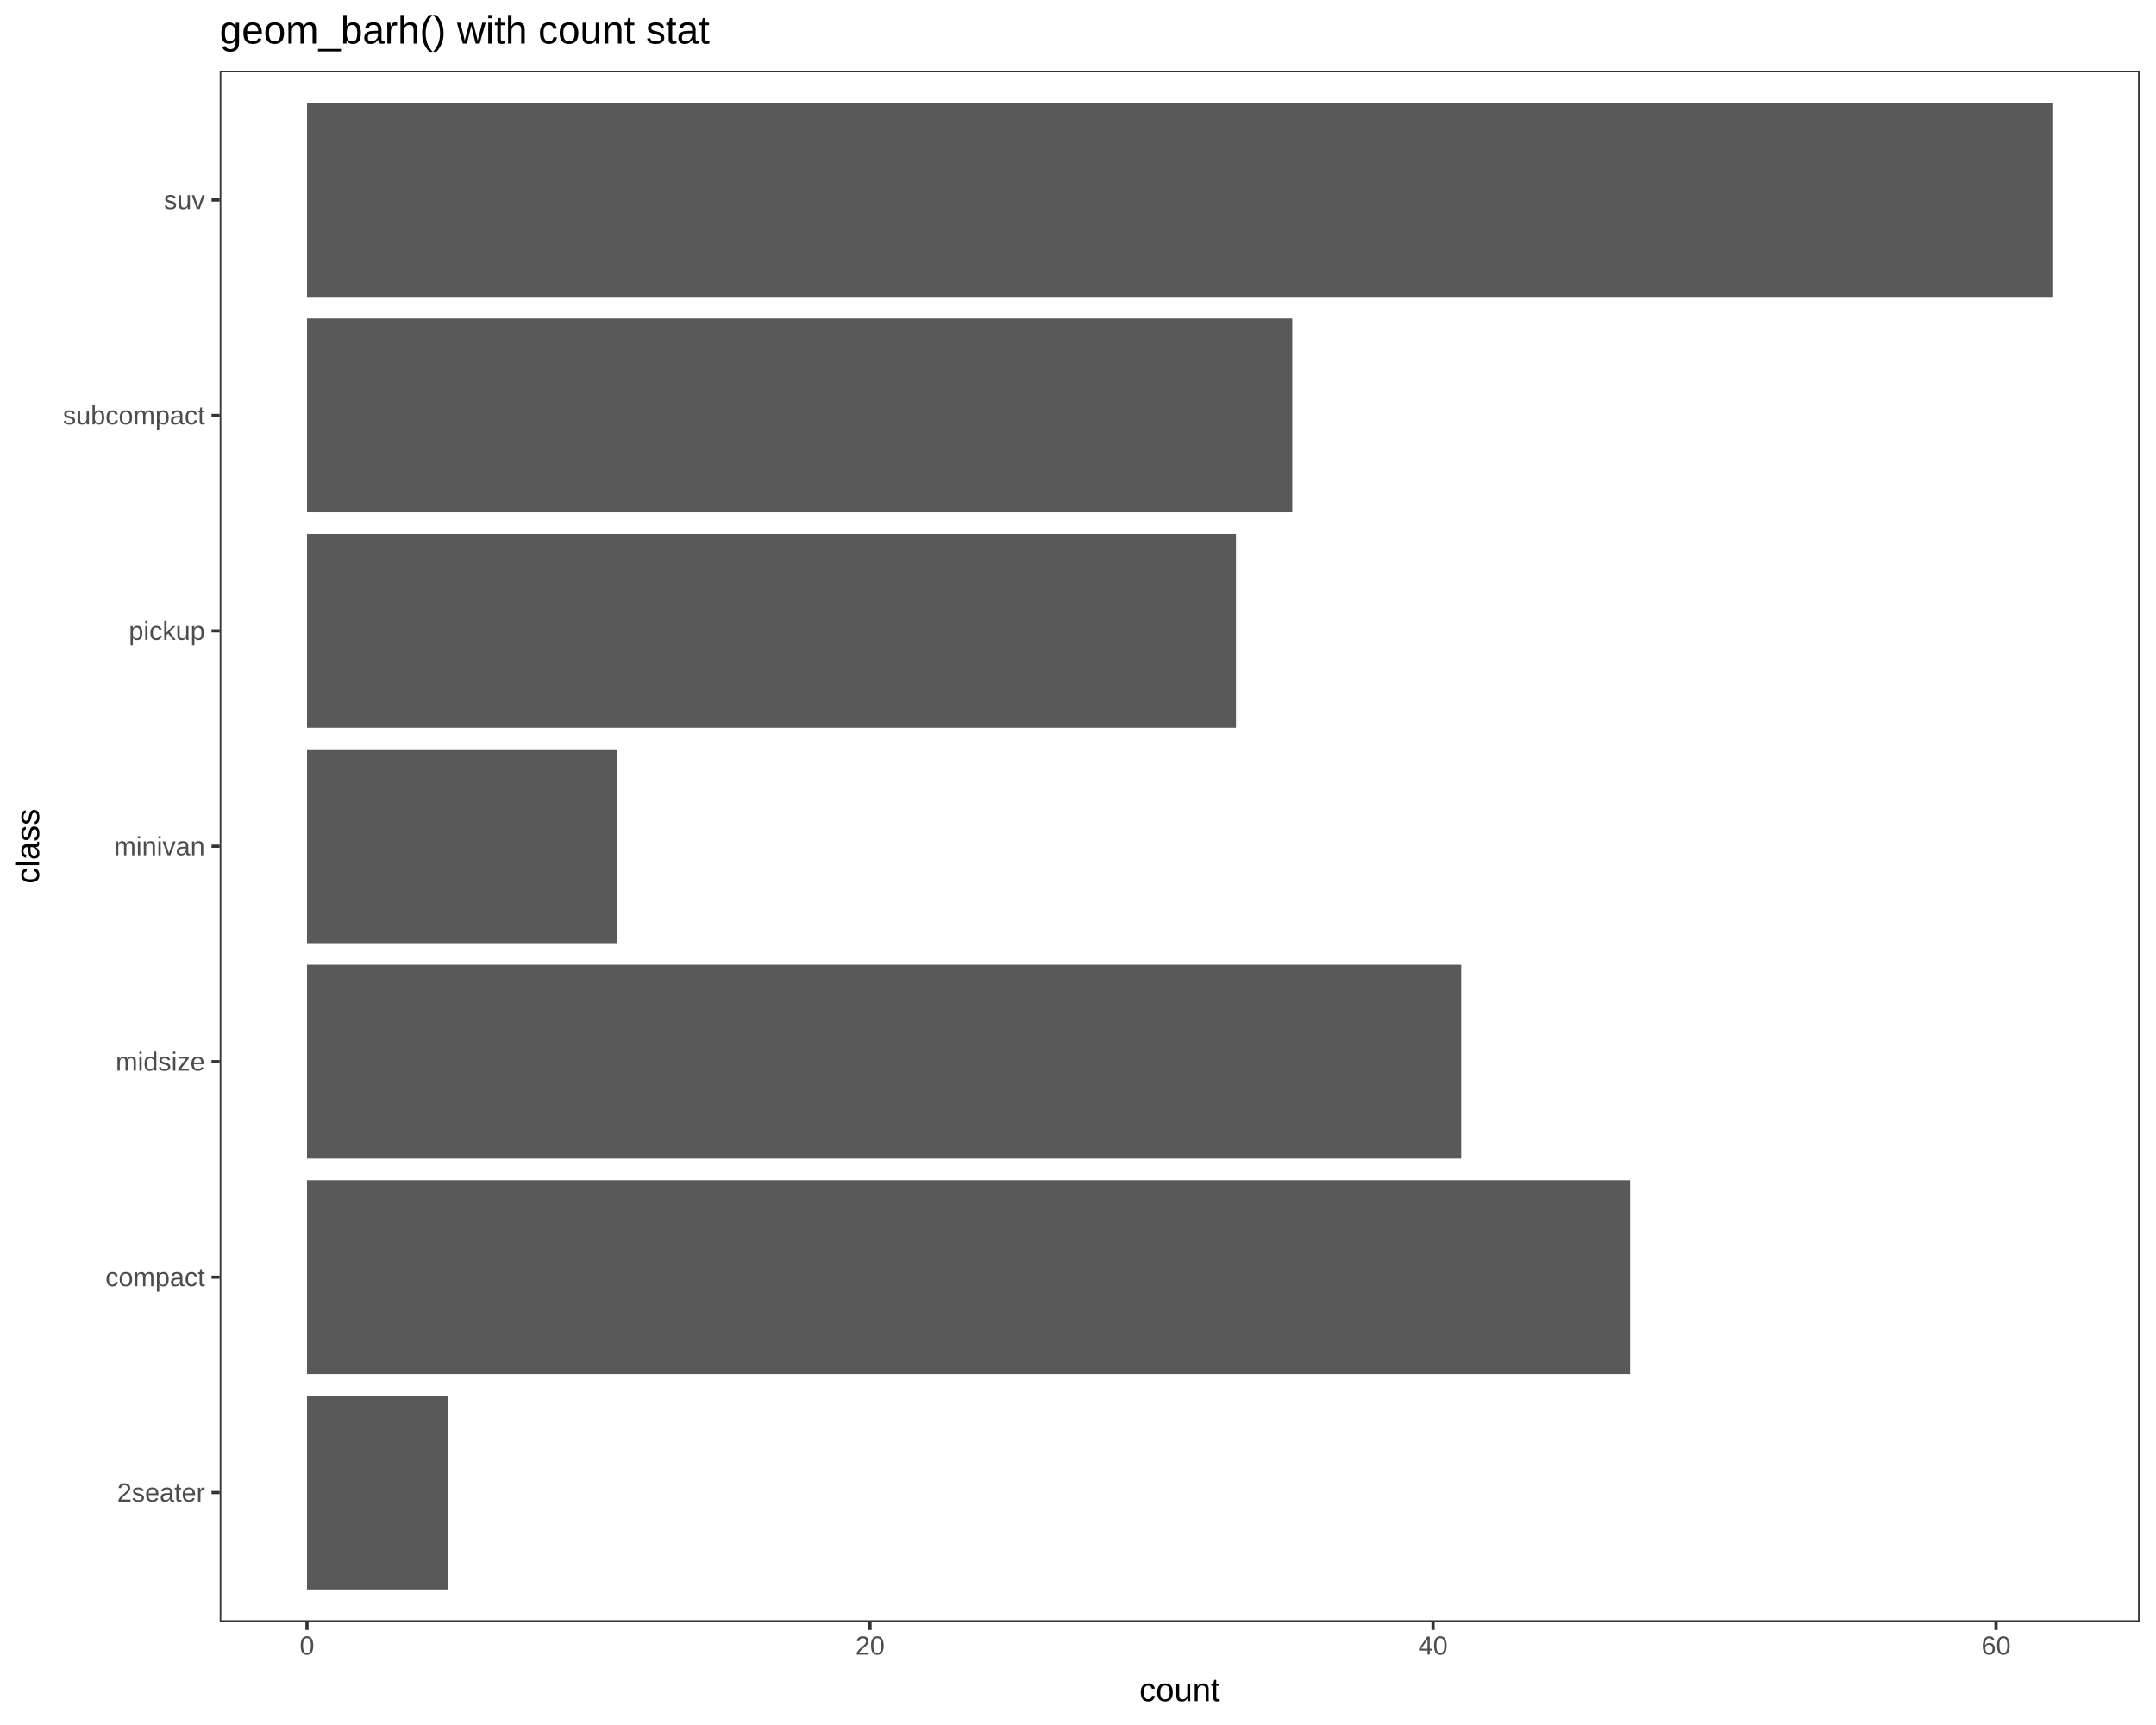
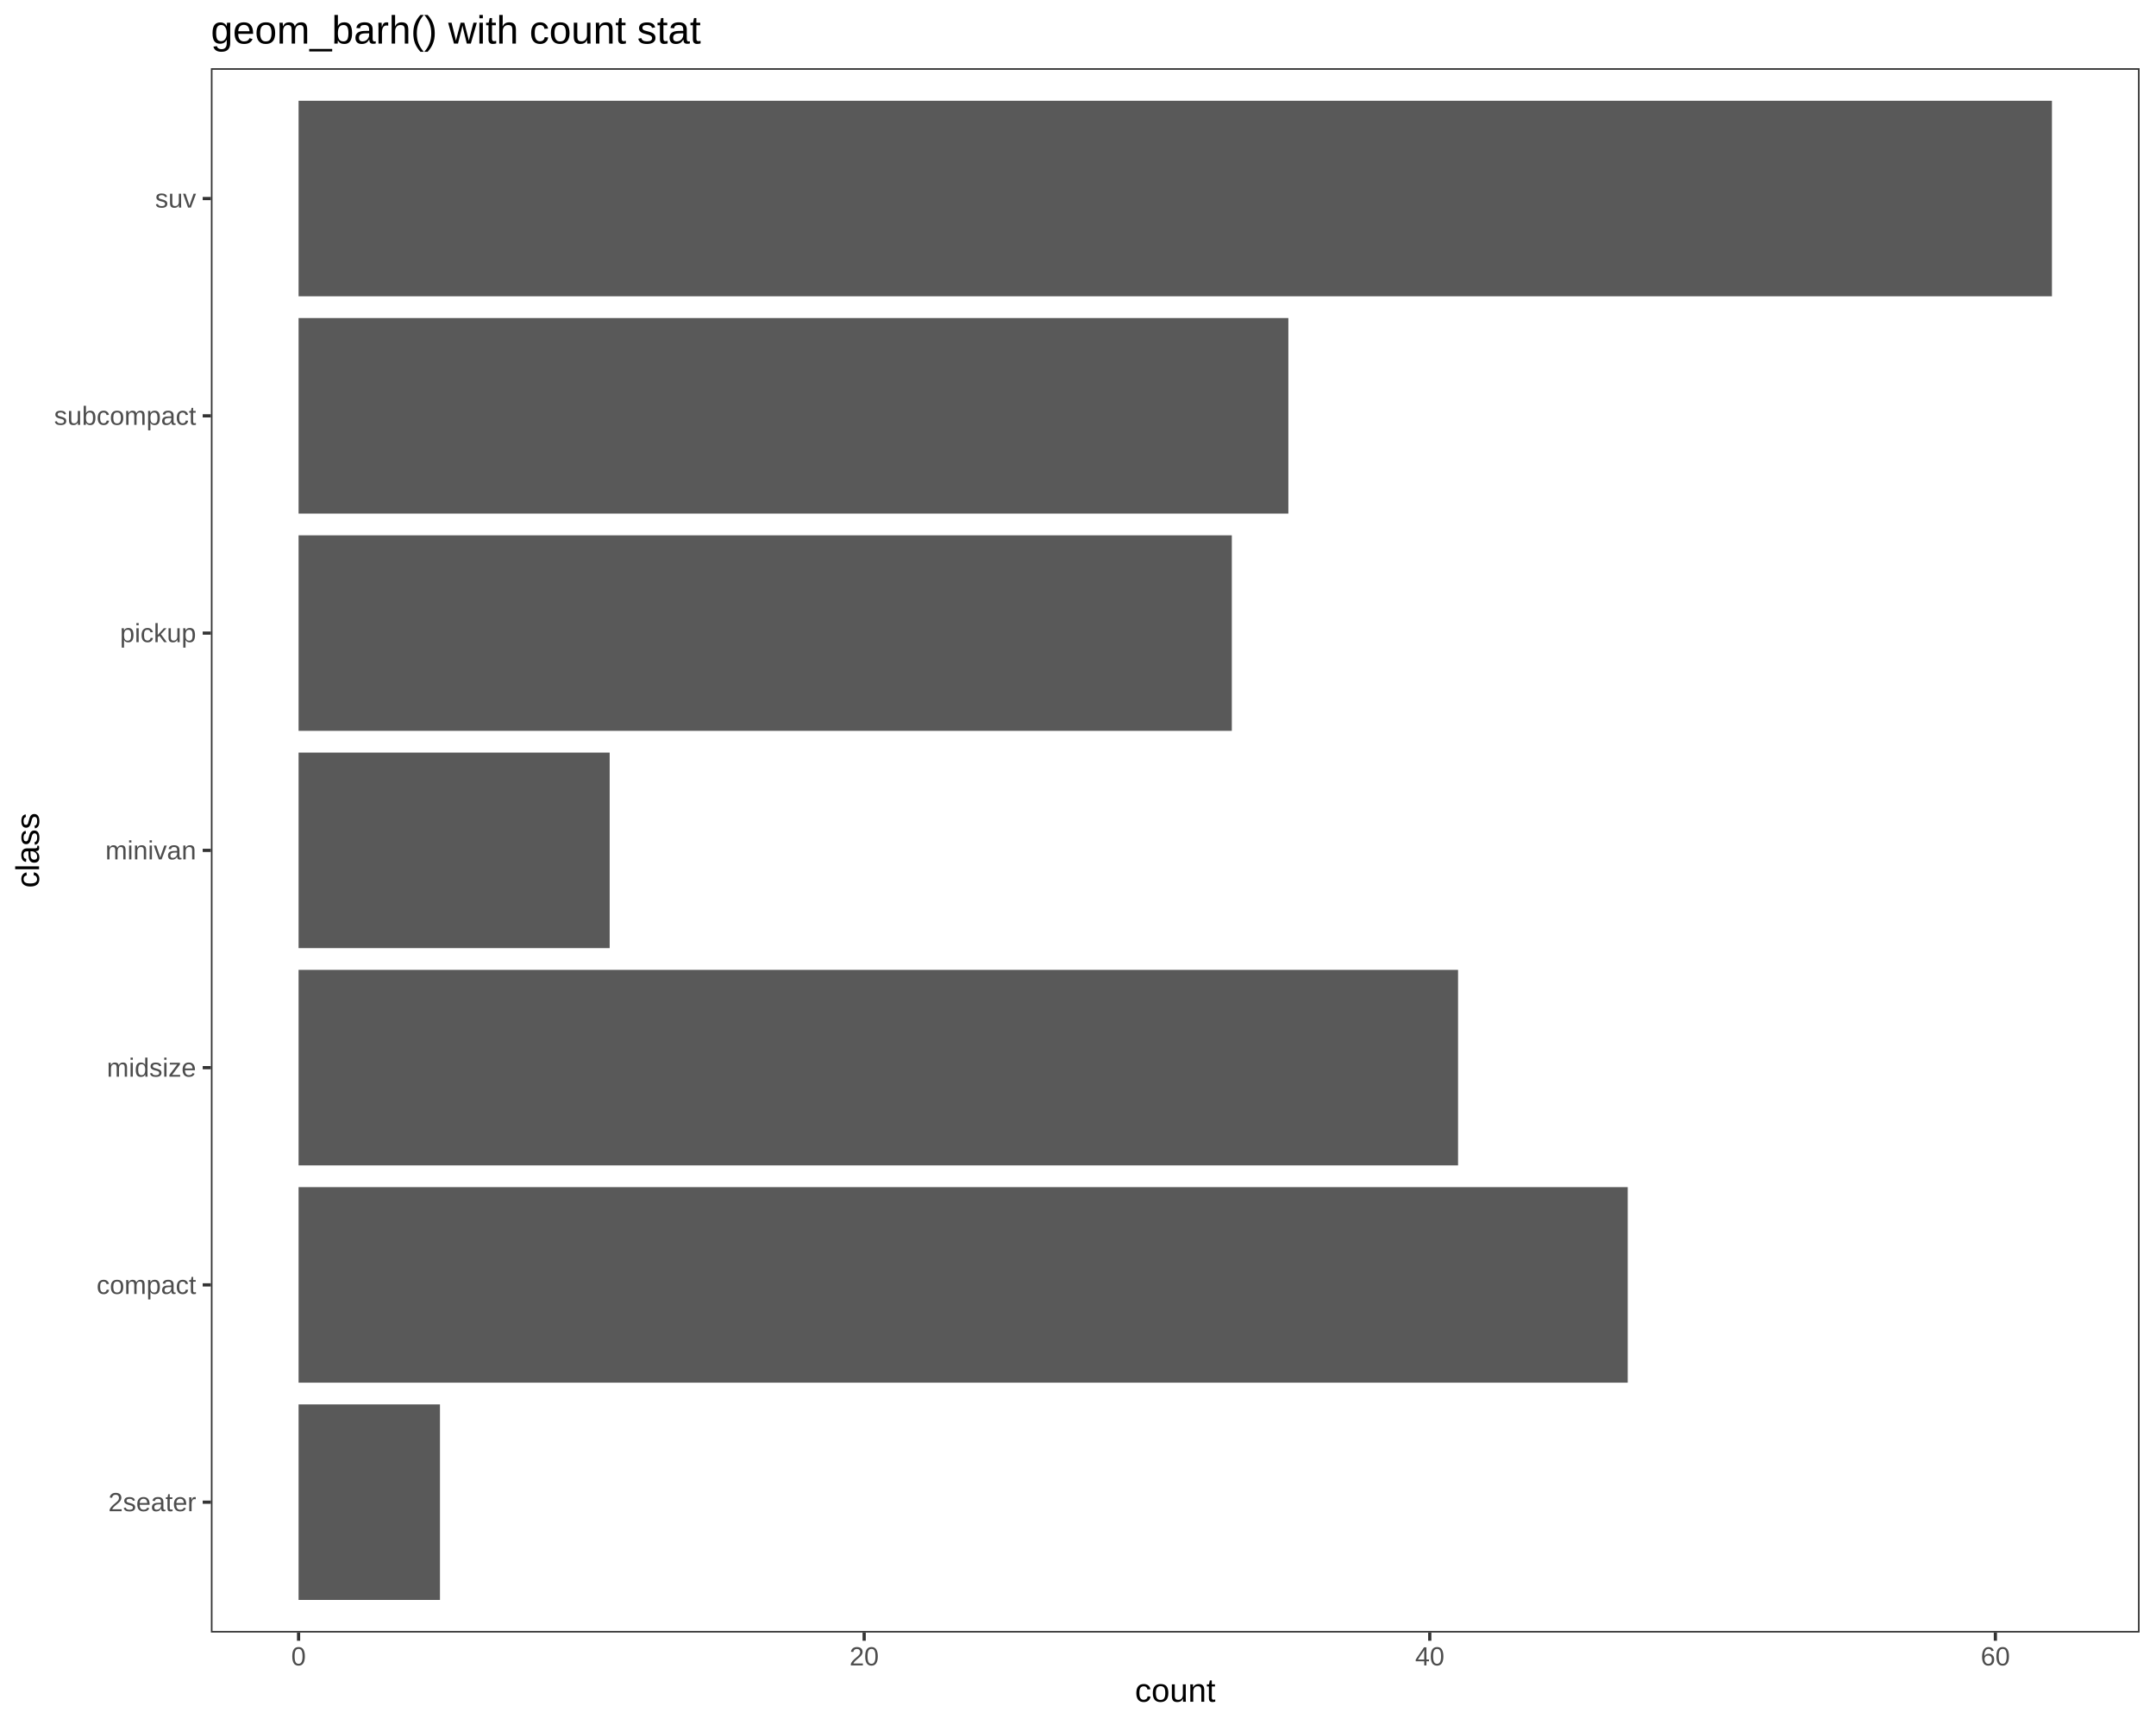
<svg xmlns="http://www.w3.org/2000/svg" viewBox="0 0 720.00 576.00">
  <defs>
    <style type="text/css">
    line, polyline, polygon, path, rect, circle {
      fill: none;
      stroke: #000000;
      stroke-linecap: round;
      stroke-linejoin: round;
      stroke-miterlimit: 10.00;
    }
  </style>
  </defs>
  <rect width="100%" height="100%" style="stroke: none; fill: #FFFFFF;" />
  <rect x="0.00" y="0.00" width="720.00" height="576.00" style="stroke-width: 1.07; stroke: #FFFFFF; fill: #FFFFFF;" />
  <defs>
-     <clipPath id="cpNzMuMzd8NzE0LjUyfDU0MS41M3wyMy42Mg==">
-       <rect x="73.37" y="23.62" width="641.15" height="517.91" />
+     <clipPath id="cpNzAuNDN8NzE0LjUyfDU0NS4xM3wyMi43Nw==">
+       <rect x="70.43" y="22.77" width="644.09" height="522.36" />
    </clipPath>
  </defs>
-   <rect x="73.37" y="23.62" width="641.15" height="517.91" style="stroke-width: 1.07; stroke: none; fill: #FFFFFF;" clip-path="url(#cpNzMuMzd8NzE0LjUyfDU0MS41M3wyMy42Mg==)" />
-   <rect x="102.52" y="466.00" width="47.00" height="64.74" style="stroke-width: 1.07; stroke: none; stroke-linecap: butt; fill: #595959;" clip-path="url(#cpNzMuMzd8NzE0LjUyfDU0MS41M3wyMy42Mg==)" />
-   <rect x="102.52" y="394.07" width="441.85" height="64.74" style="stroke-width: 1.07; stroke: none; stroke-linecap: butt; fill: #595959;" clip-path="url(#cpNzMuMzd8NzE0LjUyfDU0MS41M3wyMy42Mg==)" />
-   <rect x="102.52" y="322.14" width="385.44" height="64.74" style="stroke-width: 1.07; stroke: none; stroke-linecap: butt; fill: #595959;" clip-path="url(#cpNzMuMzd8NzE0LjUyfDU0MS41M3wyMy42Mg==)" />
-   <rect x="102.52" y="250.20" width="103.41" height="64.74" style="stroke-width: 1.07; stroke: none; stroke-linecap: butt; fill: #595959;" clip-path="url(#cpNzMuMzd8NzE0LjUyfDU0MS41M3wyMy42Mg==)" />
-   <rect x="102.52" y="178.27" width="310.23" height="64.74" style="stroke-width: 1.07; stroke: none; stroke-linecap: butt; fill: #595959;" clip-path="url(#cpNzMuMzd8NzE0LjUyfDU0MS41M3wyMy42Mg==)" />
-   <rect x="102.52" y="106.34" width="329.03" height="64.74" style="stroke-width: 1.07; stroke: none; stroke-linecap: butt; fill: #595959;" clip-path="url(#cpNzMuMzd8NzE0LjUyfDU0MS41M3wyMy42Mg==)" />
-   <rect x="102.52" y="34.41" width="582.86" height="64.74" style="stroke-width: 1.07; stroke: none; stroke-linecap: butt; fill: #595959;" clip-path="url(#cpNzMuMzd8NzE0LjUyfDU0MS41M3wyMy42Mg==)" />
-   <rect x="73.37" y="23.62" width="641.15" height="517.91" style="stroke-width: 1.07; stroke: #333333;" clip-path="url(#cpNzMuMzd8NzE0LjUyfDU0MS41M3wyMy42Mg==)" />
+   <rect x="70.43" y="22.77" width="644.09" height="522.36" style="stroke-width: 1.07; stroke: none; fill: #FFFFFF;" clip-path="url(#cpNzAuNDN8NzE0LjUyfDU0NS4xM3wyMi43Nw==)" />
+   <rect x="99.71" y="468.95" width="47.22" height="65.29" style="stroke-width: 1.07; stroke: none; stroke-linecap: square; stroke-linejoin: miter; fill: #595959;" clip-path="url(#cpNzAuNDN8NzE0LjUyfDU0NS4xM3wyMi43Nw==)" />
+   <rect x="99.71" y="396.40" width="443.87" height="65.29" style="stroke-width: 1.07; stroke: none; stroke-linecap: square; stroke-linejoin: miter; fill: #595959;" clip-path="url(#cpNzAuNDN8NzE0LjUyfDU0NS4xM3wyMi43Nw==)" />
+   <rect x="99.71" y="323.85" width="387.21" height="65.29" style="stroke-width: 1.07; stroke: none; stroke-linecap: square; stroke-linejoin: miter; fill: #595959;" clip-path="url(#cpNzAuNDN8NzE0LjUyfDU0NS4xM3wyMi43Nw==)" />
+   <rect x="99.71" y="251.30" width="103.89" height="65.29" style="stroke-width: 1.07; stroke: none; stroke-linecap: square; stroke-linejoin: miter; fill: #595959;" clip-path="url(#cpNzAuNDN8NzE0LjUyfDU0NS4xM3wyMi43Nw==)" />
+   <rect x="99.71" y="178.75" width="311.66" height="65.29" style="stroke-width: 1.07; stroke: none; stroke-linecap: square; stroke-linejoin: miter; fill: #595959;" clip-path="url(#cpNzAuNDN8NzE0LjUyfDU0NS4xM3wyMi43Nw==)" />
+   <rect x="99.71" y="106.20" width="330.54" height="65.29" style="stroke-width: 1.07; stroke: none; stroke-linecap: square; stroke-linejoin: miter; fill: #595959;" clip-path="url(#cpNzAuNDN8NzE0LjUyfDU0NS4xM3wyMi43Nw==)" />
+   <rect x="99.71" y="33.65" width="585.54" height="65.29" style="stroke-width: 1.07; stroke: none; stroke-linecap: square; stroke-linejoin: miter; fill: #595959;" clip-path="url(#cpNzAuNDN8NzE0LjUyfDU0NS4xM3wyMi43Nw==)" />
+   <rect x="70.43" y="22.77" width="644.09" height="522.36" style="stroke-width: 1.07; stroke: #333333;" clip-path="url(#cpNzAuNDN8NzE0LjUyfDU0NS4xM3wyMi43Nw==)" />
  <defs>
    <clipPath id="cpMC4wMHw3MjAuMDB8NTc2LjAwfDAuMDA=">
      <rect x="0.00" y="0.00" width="720.00" height="576.00" />
    </clipPath>
  </defs>
  <g clip-path="url(#cpMC4wMHw3MjAuMDB8NTc2LjAwfDAuMDA=)">
-     <text x="39.12" y="501.40" style="font-size: 8.80px; fill: #4D4D4D; font-family: Liberation Sans;" textLength="29.33px" lengthAdjust="spacingAndGlyphs">2seater</text>
+     <text x="36.17" y="504.62" style="font-size: 8.80px; fill: #4D4D4D; font-family: Liberation Sans;" textLength="29.33px" lengthAdjust="spacingAndGlyphs">2seater</text>
  </g>
  <g clip-path="url(#cpMC4wMHw3MjAuMDB8NTc2LjAwfDAuMDA=)">
-     <text x="35.19" y="429.46" style="font-size: 8.80px; fill: #4D4D4D; font-family: Liberation Sans;" textLength="33.25px" lengthAdjust="spacingAndGlyphs">compact</text>
+     <text x="32.25" y="432.07" style="font-size: 8.80px; fill: #4D4D4D; font-family: Liberation Sans;" textLength="33.25px" lengthAdjust="spacingAndGlyphs">compact</text>
  </g>
  <g clip-path="url(#cpMC4wMHw3MjAuMDB8NTc2LjAwfDAuMDA=)">
-     <text x="38.62" y="357.53" style="font-size: 8.80px; fill: #4D4D4D; font-family: Liberation Sans;" textLength="29.83px" lengthAdjust="spacingAndGlyphs">midsize</text>
+     <text x="35.67" y="359.52" style="font-size: 8.80px; fill: #4D4D4D; font-family: Liberation Sans;" textLength="29.83px" lengthAdjust="spacingAndGlyphs">midsize</text>
  </g>
  <g clip-path="url(#cpMC4wMHw3MjAuMDB8NTc2LjAwfDAuMDA=)">
-     <text x="38.13" y="285.60" style="font-size: 8.80px; fill: #4D4D4D; font-family: Liberation Sans;" textLength="30.31px" lengthAdjust="spacingAndGlyphs">minivan</text>
+     <text x="35.19" y="286.97" style="font-size: 8.80px; fill: #4D4D4D; font-family: Liberation Sans;" textLength="30.31px" lengthAdjust="spacingAndGlyphs">minivan</text>
  </g>
  <g clip-path="url(#cpMC4wMHw3MjAuMDB8NTc2LjAwfDAuMDA=)">
-     <text x="43.01" y="213.67" style="font-size: 8.80px; fill: #4D4D4D; font-family: Liberation Sans;" textLength="25.44px" lengthAdjust="spacingAndGlyphs">pickup</text>
+     <text x="40.06" y="214.42" style="font-size: 8.80px; fill: #4D4D4D; font-family: Liberation Sans;" textLength="25.44px" lengthAdjust="spacingAndGlyphs">pickup</text>
  </g>
  <g clip-path="url(#cpMC4wMHw3MjAuMDB8NTc2LjAwfDAuMDA=)">
-     <text x="21.01" y="141.73" style="font-size: 8.80px; fill: #4D4D4D; font-family: Liberation Sans;" textLength="47.44px" lengthAdjust="spacingAndGlyphs">subcompact</text>
+     <text x="18.06" y="141.87" style="font-size: 8.80px; fill: #4D4D4D; font-family: Liberation Sans;" textLength="47.44px" lengthAdjust="spacingAndGlyphs">subcompact</text>
  </g>
  <g clip-path="url(#cpMC4wMHw3MjAuMDB8NTc2LjAwfDAuMDA=)">
-     <text x="54.74" y="69.80" style="font-size: 8.80px; fill: #4D4D4D; font-family: Liberation Sans;" textLength="13.70px" lengthAdjust="spacingAndGlyphs">suv</text>
+     <text x="51.80" y="69.32" style="font-size: 8.80px; fill: #4D4D4D; font-family: Liberation Sans;" textLength="13.70px" lengthAdjust="spacingAndGlyphs">suv</text>
  </g>
-   <polyline points="70.64,498.37 73.37,498.37 " style="stroke-width: 1.07; stroke: #333333; stroke-linecap: butt;" clip-path="url(#cpMC4wMHw3MjAuMDB8NTc2LjAwfDAuMDA=)" />
-   <polyline points="70.64,426.44 73.37,426.44 " style="stroke-width: 1.07; stroke: #333333; stroke-linecap: butt;" clip-path="url(#cpMC4wMHw3MjAuMDB8NTc2LjAwfDAuMDA=)" />
-   <polyline points="70.64,354.51 73.37,354.51 " style="stroke-width: 1.07; stroke: #333333; stroke-linecap: butt;" clip-path="url(#cpMC4wMHw3MjAuMDB8NTc2LjAwfDAuMDA=)" />
-   <polyline points="70.64,282.57 73.37,282.57 " style="stroke-width: 1.07; stroke: #333333; stroke-linecap: butt;" clip-path="url(#cpMC4wMHw3MjAuMDB8NTc2LjAwfDAuMDA=)" />
-   <polyline points="70.64,210.64 73.37,210.64 " style="stroke-width: 1.07; stroke: #333333; stroke-linecap: butt;" clip-path="url(#cpMC4wMHw3MjAuMDB8NTc2LjAwfDAuMDA=)" />
-   <polyline points="70.64,138.71 73.37,138.71 " style="stroke-width: 1.07; stroke: #333333; stroke-linecap: butt;" clip-path="url(#cpMC4wMHw3MjAuMDB8NTc2LjAwfDAuMDA=)" />
-   <polyline points="70.64,66.78 73.37,66.78 " style="stroke-width: 1.07; stroke: #333333; stroke-linecap: butt;" clip-path="url(#cpMC4wMHw3MjAuMDB8NTc2LjAwfDAuMDA=)" />
-   <polyline points="102.52,544.27 102.52,541.53 " style="stroke-width: 1.07; stroke: #333333; stroke-linecap: butt;" clip-path="url(#cpMC4wMHw3MjAuMDB8NTc2LjAwfDAuMDA=)" />
-   <polyline points="290.54,544.27 290.54,541.53 " style="stroke-width: 1.07; stroke: #333333; stroke-linecap: butt;" clip-path="url(#cpMC4wMHw3MjAuMDB8NTc2LjAwfDAuMDA=)" />
-   <polyline points="478.56,544.27 478.56,541.53 " style="stroke-width: 1.07; stroke: #333333; stroke-linecap: butt;" clip-path="url(#cpMC4wMHw3MjAuMDB8NTc2LjAwfDAuMDA=)" />
-   <polyline points="666.58,544.27 666.58,541.53 " style="stroke-width: 1.07; stroke: #333333; stroke-linecap: butt;" clip-path="url(#cpMC4wMHw3MjAuMDB8NTc2LjAwfDAuMDA=)" />
+   <polyline points="67.69,501.60 70.43,501.60 " style="stroke-width: 1.07; stroke: #333333; stroke-linecap: butt;" clip-path="url(#cpMC4wMHw3MjAuMDB8NTc2LjAwfDAuMDA=)" />
+   <polyline points="67.69,429.05 70.43,429.05 " style="stroke-width: 1.07; stroke: #333333; stroke-linecap: butt;" clip-path="url(#cpMC4wMHw3MjAuMDB8NTc2LjAwfDAuMDA=)" />
+   <polyline points="67.69,356.50 70.43,356.50 " style="stroke-width: 1.07; stroke: #333333; stroke-linecap: butt;" clip-path="url(#cpMC4wMHw3MjAuMDB8NTc2LjAwfDAuMDA=)" />
+   <polyline points="67.69,283.95 70.43,283.95 " style="stroke-width: 1.07; stroke: #333333; stroke-linecap: butt;" clip-path="url(#cpMC4wMHw3MjAuMDB8NTc2LjAwfDAuMDA=)" />
+   <polyline points="67.69,211.40 70.43,211.40 " style="stroke-width: 1.07; stroke: #333333; stroke-linecap: butt;" clip-path="url(#cpMC4wMHw3MjAuMDB8NTc2LjAwfDAuMDA=)" />
+   <polyline points="67.69,138.85 70.43,138.85 " style="stroke-width: 1.07; stroke: #333333; stroke-linecap: butt;" clip-path="url(#cpMC4wMHw3MjAuMDB8NTc2LjAwfDAuMDA=)" />
+   <polyline points="67.69,66.30 70.43,66.30 " style="stroke-width: 1.07; stroke: #333333; stroke-linecap: butt;" clip-path="url(#cpMC4wMHw3MjAuMDB8NTc2LjAwfDAuMDA=)" />
+   <polyline points="99.71,547.87 99.71,545.13 " style="stroke-width: 1.07; stroke: #333333; stroke-linecap: butt;" clip-path="url(#cpMC4wMHw3MjAuMDB8NTc2LjAwfDAuMDA=)" />
+   <polyline points="288.59,547.87 288.59,545.13 " style="stroke-width: 1.07; stroke: #333333; stroke-linecap: butt;" clip-path="url(#cpMC4wMHw3MjAuMDB8NTc2LjAwfDAuMDA=)" />
+   <polyline points="477.47,547.87 477.47,545.13 " style="stroke-width: 1.07; stroke: #333333; stroke-linecap: butt;" clip-path="url(#cpMC4wMHw3MjAuMDB8NTc2LjAwfDAuMDA=)" />
+   <polyline points="666.36,547.87 666.36,545.13 " style="stroke-width: 1.07; stroke: #333333; stroke-linecap: butt;" clip-path="url(#cpMC4wMHw3MjAuMDB8NTc2LjAwfDAuMDA=)" />
  <g clip-path="url(#cpMC4wMHw3MjAuMDB8NTc2LjAwfDAuMDA=)">
-     <text x="100.07" y="552.51" style="font-size: 8.80px; fill: #4D4D4D; font-family: Liberation Sans;" textLength="4.89px" lengthAdjust="spacingAndGlyphs">0</text>
+     <text x="97.26" y="556.11" style="font-size: 8.80px; fill: #4D4D4D; font-family: Liberation Sans;" textLength="4.89px" lengthAdjust="spacingAndGlyphs">0</text>
  </g>
  <g clip-path="url(#cpMC4wMHw3MjAuMDB8NTc2LjAwfDAuMDA=)">
-     <text x="285.65" y="552.51" style="font-size: 8.80px; fill: #4D4D4D; font-family: Liberation Sans;" textLength="9.78px" lengthAdjust="spacingAndGlyphs">20</text>
+     <text x="283.70" y="556.11" style="font-size: 8.80px; fill: #4D4D4D; font-family: Liberation Sans;" textLength="9.78px" lengthAdjust="spacingAndGlyphs">20</text>
  </g>
  <g clip-path="url(#cpMC4wMHw3MjAuMDB8NTc2LjAwfDAuMDA=)">
-     <text x="473.67" y="552.51" style="font-size: 8.80px; fill: #4D4D4D; font-family: Liberation Sans;" textLength="9.78px" lengthAdjust="spacingAndGlyphs">40</text>
+     <text x="472.58" y="556.11" style="font-size: 8.80px; fill: #4D4D4D; font-family: Liberation Sans;" textLength="9.78px" lengthAdjust="spacingAndGlyphs">40</text>
  </g>
  <g clip-path="url(#cpMC4wMHw3MjAuMDB8NTc2LjAwfDAuMDA=)">
-     <text x="661.69" y="552.51" style="font-size: 8.80px; fill: #4D4D4D; font-family: Liberation Sans;" textLength="9.78px" lengthAdjust="spacingAndGlyphs">60</text>
+     <text x="661.46" y="556.11" style="font-size: 8.80px; fill: #4D4D4D; font-family: Liberation Sans;" textLength="9.78px" lengthAdjust="spacingAndGlyphs">60</text>
  </g>
  <g clip-path="url(#cpMC4wMHw3MjAuMDB8NTc2LjAwfDAuMDA=)">
-     <text x="380.48" y="568.04" style="font-size: 11.00px; font-family: Liberation Sans;" textLength="26.94px" lengthAdjust="spacingAndGlyphs">count</text>
+     <text x="379.01" y="568.24" style="font-size: 11.00px; font-family: Liberation Sans;" textLength="26.94px" lengthAdjust="spacingAndGlyphs">count</text>
  </g>
  <g clip-path="url(#cpMC4wMHw3MjAuMDB8NTc2LjAwfDAuMDA=)">
-     <text transform="translate(13.04,295.11) rotate(-90)" style="font-size: 11.00px; font-family: Liberation Sans;" textLength="25.06px" lengthAdjust="spacingAndGlyphs">class</text>
+     <text transform="translate(13.04,296.48) rotate(-90)" style="font-size: 11.00px; font-family: Liberation Sans;" textLength="25.06px" lengthAdjust="spacingAndGlyphs">class</text>
  </g>
  <g clip-path="url(#cpMC4wMHw3MjAuMDB8NTc2LjAwfDAuMDA=)">
-     <text x="73.37" y="14.56" style="font-size: 13.20px; font-family: Liberation Sans;" textLength="163.34px" lengthAdjust="spacingAndGlyphs">geom_barh() with count stat</text>
+     <text x="70.43" y="14.56" style="font-size: 13.20px; font-family: Liberation Sans;" textLength="163.34px" lengthAdjust="spacingAndGlyphs">geom_barh() with count stat</text>
  </g>
</svg>
